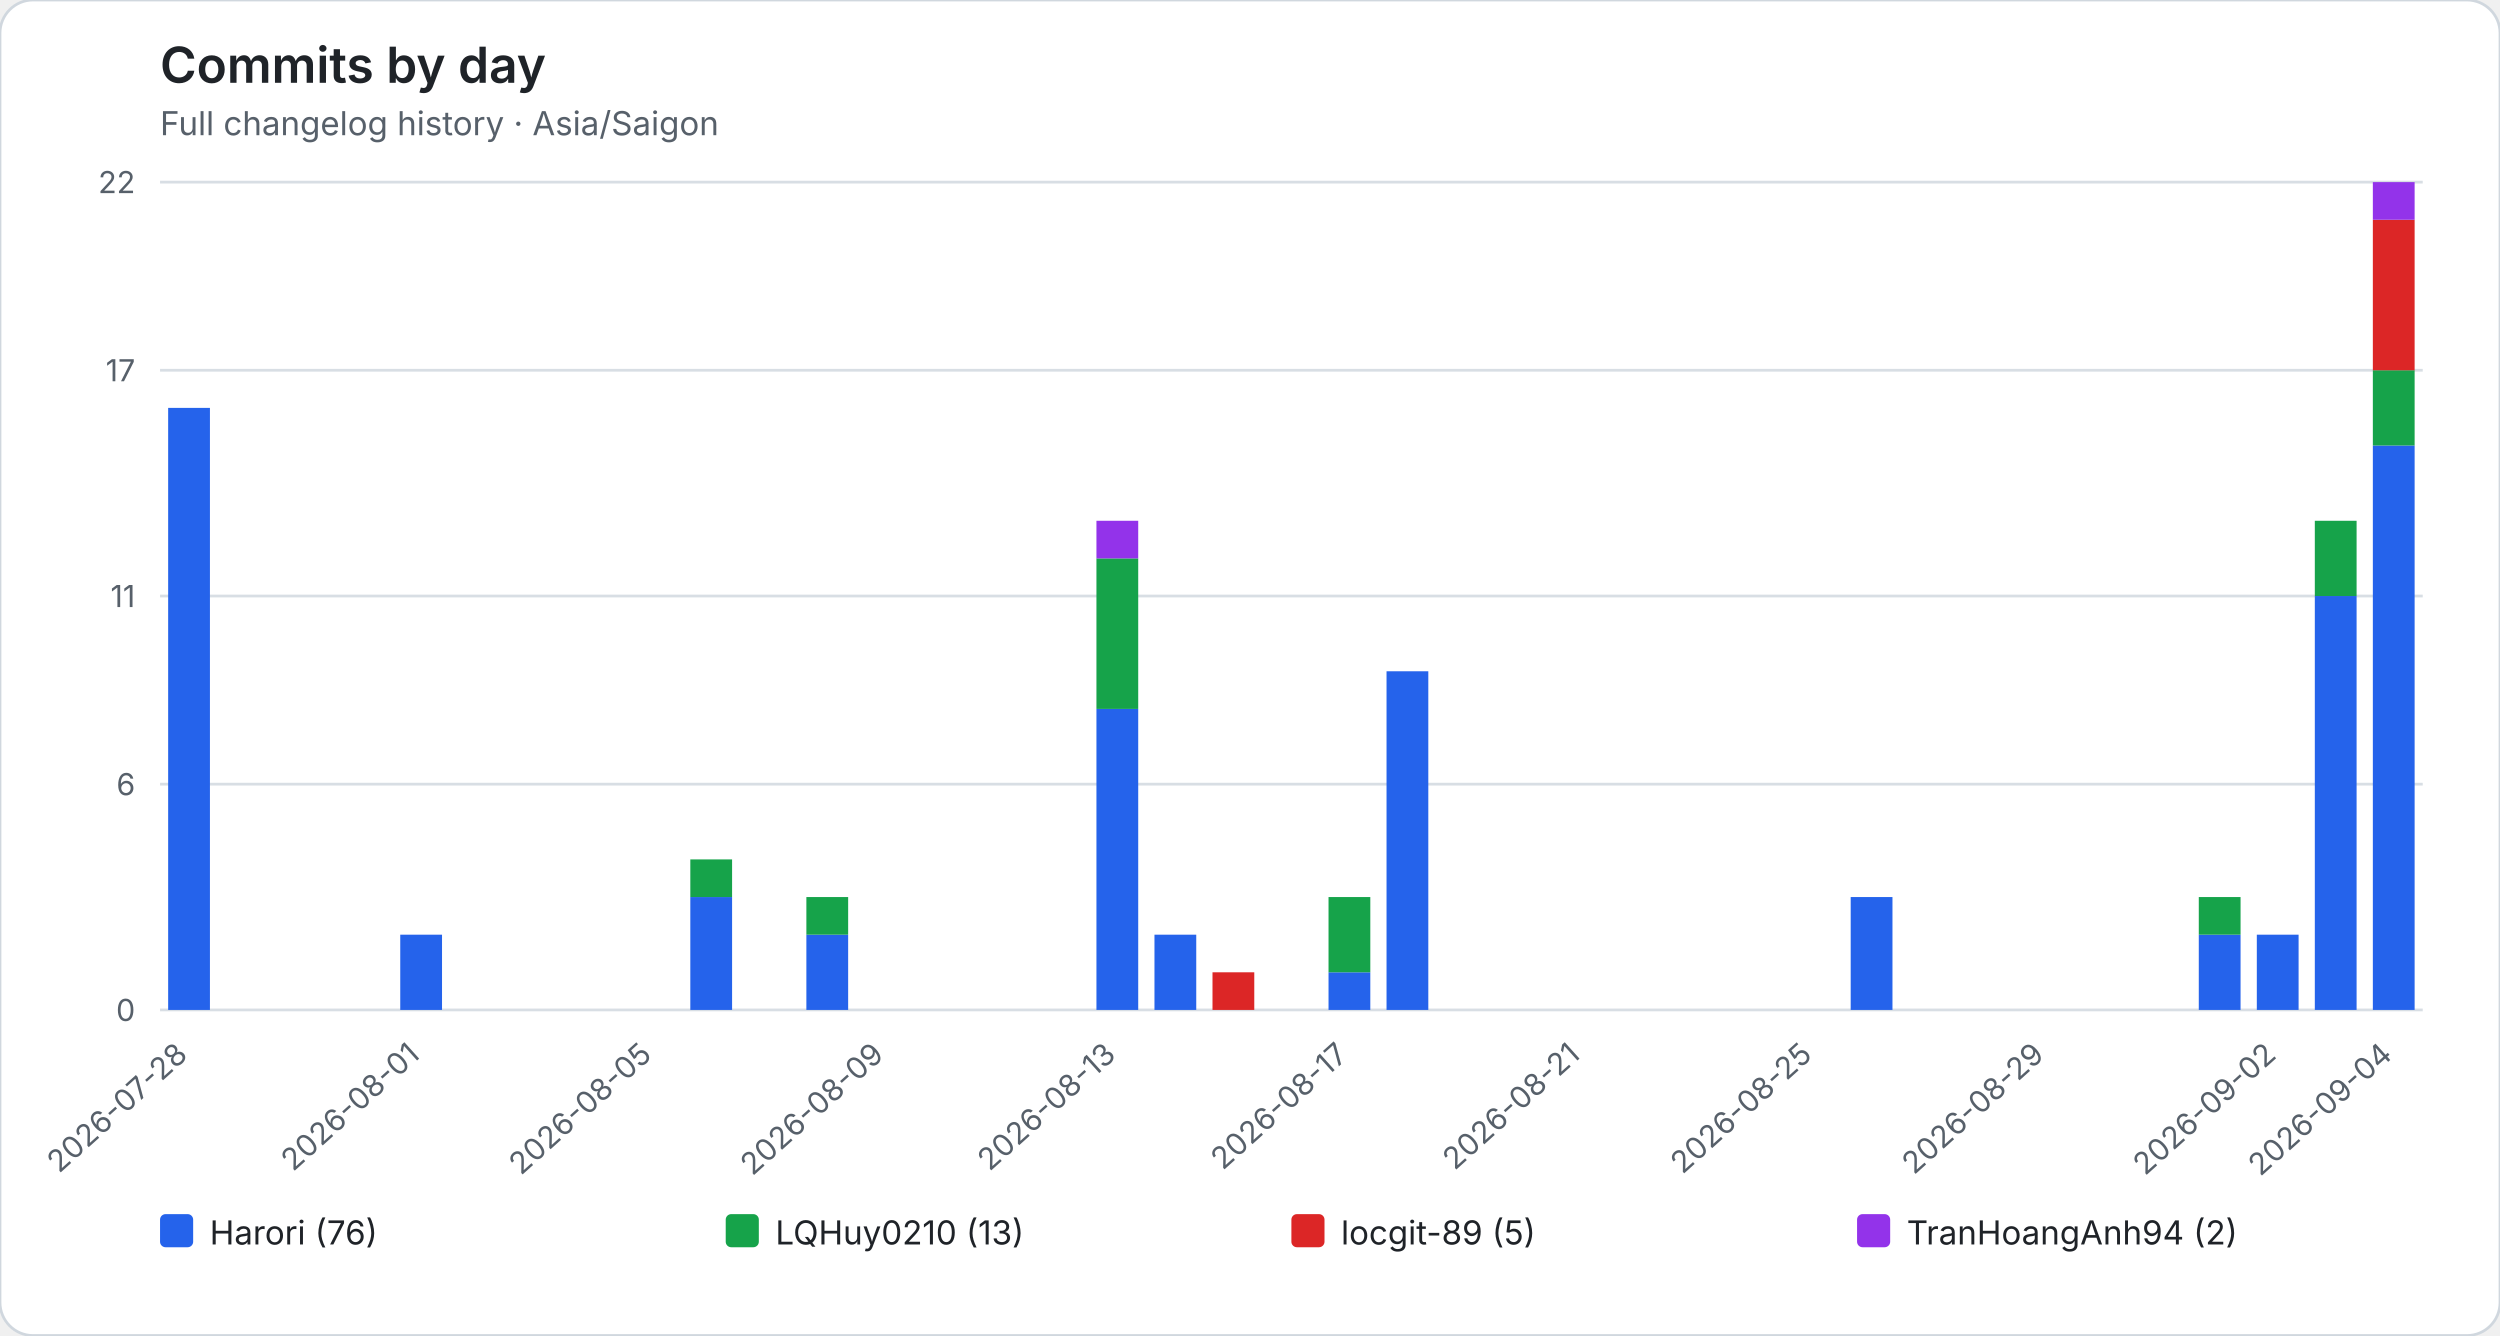
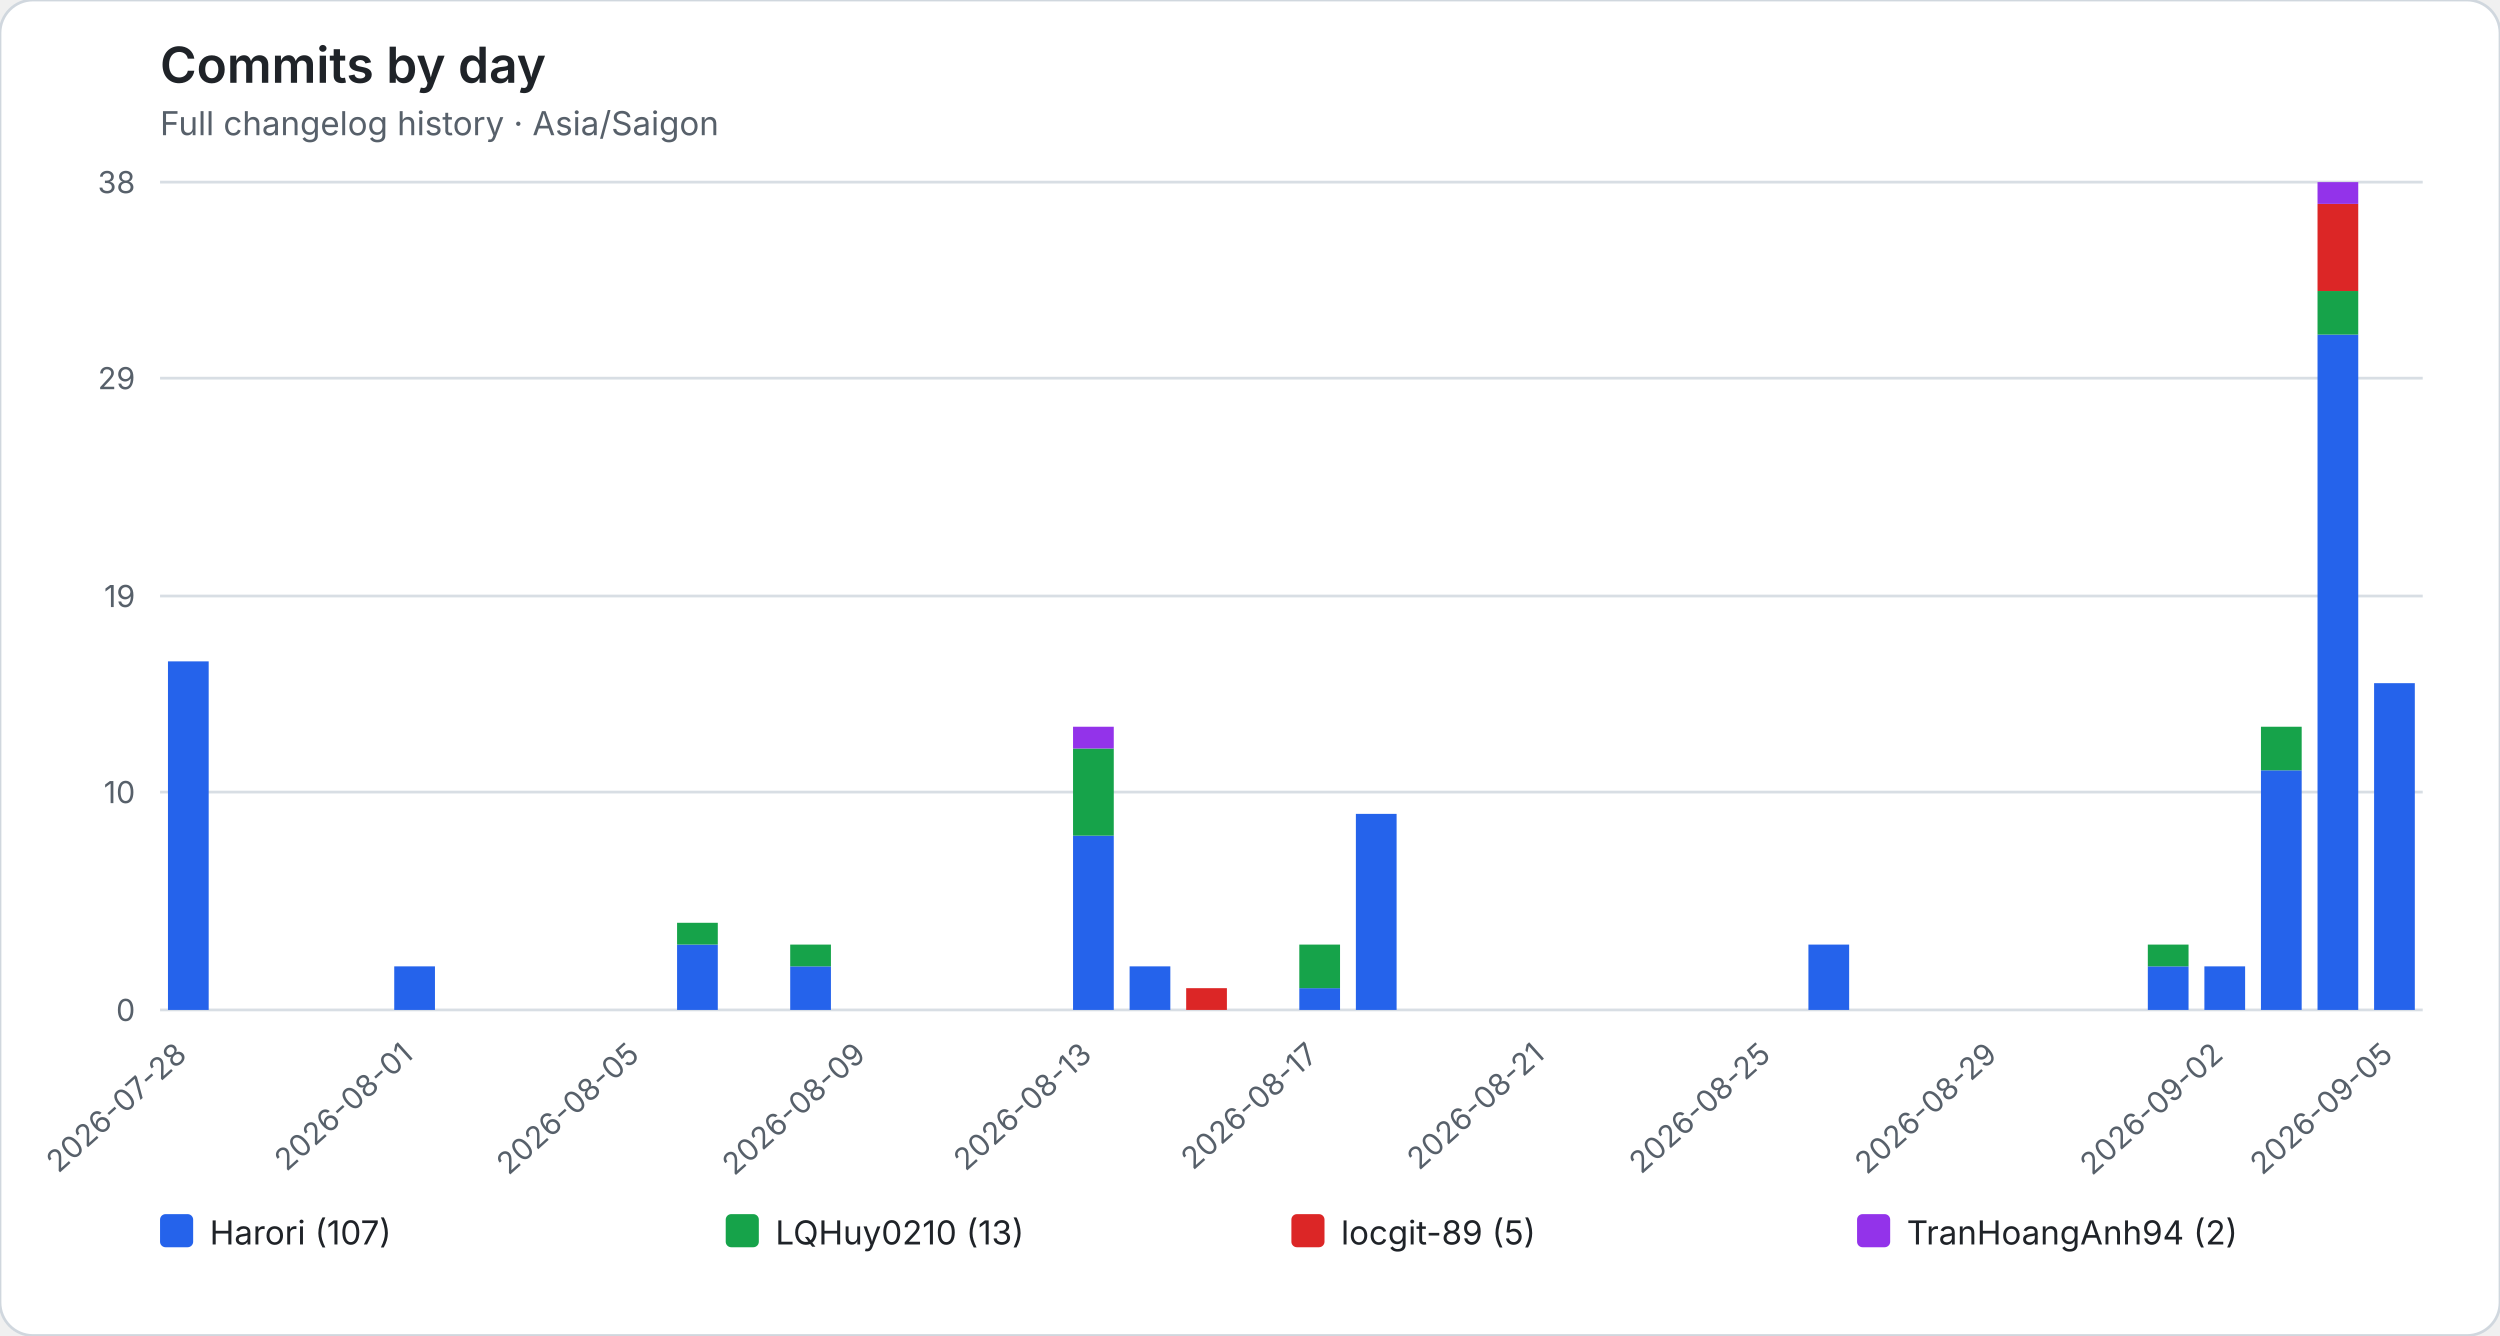
<svg xmlns="http://www.w3.org/2000/svg" role="img" viewBox="0 0 906 484">
  <rect width="906" height="484" rx="12" fill="#ffffff" stroke="#d0d7de" />
  <style>text{font-family:system-ui,-apple-system,BlinkMacSystemFont,"Segoe UI",sans-serif}.axis{fill:#57606a;font-size:11px}.heading{fill:#1f2328;font-size:18px;font-weight:600}.subheading{fill:#57606a;font-size:12px}.grid{stroke:#d8dee4;stroke-width:1}.legend{fill:#1f2328;font-size:12px}</style>
  <text class="heading" x="58" y="30">Commits by day</text>
  <text class="subheading" x="58" y="49">Full changelog history · Asia/Saigon</text>
  <line class="grid" x1="58" y1="366.00" x2="878" y2="366.00" />
  <text class="axis" x="49" y="370.00" text-anchor="end">0</text>
-   <line class="grid" x1="58" y1="284.18" x2="878" y2="284.18" />
-   <text class="axis" x="49" y="288.18" text-anchor="end">6</text>
+   <line class="grid" x1="58" y1="287.05" x2="878" y2="287.05" />
+   <text class="axis" x="49" y="291.05" text-anchor="end">10</text>
  <line class="grid" x1="58" y1="216.00" x2="878" y2="216.00" />
-   <text class="axis" x="49" y="220.00" text-anchor="end">11</text>
-   <line class="grid" x1="58" y1="134.18" x2="878" y2="134.18" />
-   <text class="axis" x="49" y="138.18" text-anchor="end">17</text>
+   <text class="axis" x="49" y="220.00" text-anchor="end">19</text>
+   <line class="grid" x1="58" y1="137.05" x2="878" y2="137.05" />
+   <text class="axis" x="49" y="141.05" text-anchor="end">29</text>
  <line class="grid" x1="58" y1="66.00" x2="878" y2="66.00" />
-   <text class="axis" x="49" y="70.00" text-anchor="end">22</text>
+   <text class="axis" x="49" y="70.00" text-anchor="end">38</text>
  <g data-date="2026-07-28">
-     <rect x="60.94" y="147.82" width="15.14" height="218.18" fill="#2563eb" />
+     <rect x="60.87" y="239.68" width="14.76" height="126.32" fill="#2563eb" />
  </g>
-   <text class="axis" x="68.51" y="383" text-anchor="end" transform="rotate(-42 68.51 383)">2026-07-28</text>
+   <text class="axis" x="68.25" y="383" text-anchor="end" transform="rotate(-42 68.25 383)">2026-07-28</text>
  <g data-date="2026-07-29">
  </g>
  <g data-date="2026-07-30">
  </g>
  <g data-date="2026-07-31">
  </g>
  <g data-date="2026-08-01">
-     <rect x="145.05" y="338.73" width="15.14" height="27.27" fill="#2563eb" />
+     <rect x="142.87" y="350.21" width="14.76" height="15.79" fill="#2563eb" />
  </g>
-   <text class="axis" x="152.62" y="383" text-anchor="end" transform="rotate(-42 152.62 383)">2026-08-01</text>
+   <text class="axis" x="150.25" y="383" text-anchor="end" transform="rotate(-42 150.25 383)">2026-08-01</text>
  <g data-date="2026-08-02">
  </g>
  <g data-date="2026-08-03">
  </g>
  <g data-date="2026-08-04">
  </g>
  <g data-date="2026-08-05">
  </g>
-   <text class="axis" x="236.72" y="383" text-anchor="end" transform="rotate(-42 236.72 383)">2026-08-05</text>
+   <text class="axis" x="232.25" y="383" text-anchor="end" transform="rotate(-42 232.25 383)">2026-08-05</text>
  <g data-date="2026-08-06">
-     <rect x="250.17" y="325.09" width="15.14" height="40.91" fill="#2563eb" />
-     <rect x="250.17" y="311.45" width="15.14" height="13.64" fill="#16a34a" />
+     <rect x="245.37" y="342.32" width="14.76" height="23.68" fill="#2563eb" />
+     <rect x="245.37" y="334.42" width="14.76" height="7.89" fill="#16a34a" />
  </g>
  <g data-date="2026-08-07">
  </g>
  <g data-date="2026-08-08">
-     <rect x="292.23" y="338.73" width="15.14" height="27.27" fill="#2563eb" />
-     <rect x="292.23" y="325.09" width="15.14" height="13.64" fill="#16a34a" />
+     <rect x="286.37" y="350.21" width="14.76" height="15.79" fill="#2563eb" />
+     <rect x="286.37" y="342.32" width="14.76" height="7.89" fill="#16a34a" />
  </g>
  <g data-date="2026-08-09">
  </g>
-   <text class="axis" x="320.82" y="383" text-anchor="end" transform="rotate(-42 320.82 383)">2026-08-09</text>
+   <text class="axis" x="314.25" y="383" text-anchor="end" transform="rotate(-42 314.25 383)">2026-08-09</text>
  <g data-date="2026-08-10">
  </g>
  <g data-date="2026-08-11">
  </g>
  <g data-date="2026-08-12">
  </g>
  <g data-date="2026-08-13">
-     <rect x="397.35" y="256.91" width="15.14" height="109.09" fill="#2563eb" />
-     <rect x="397.35" y="202.36" width="15.14" height="54.55" fill="#16a34a" />
-     <rect x="397.35" y="188.73" width="15.14" height="13.64" fill="#9333ea" />
+     <rect x="388.87" y="302.84" width="14.76" height="63.16" fill="#2563eb" />
+     <rect x="388.87" y="271.26" width="14.76" height="31.58" fill="#16a34a" />
+     <rect x="388.87" y="263.37" width="14.76" height="7.89" fill="#9333ea" />
  </g>
-   <text class="axis" x="404.92" y="383" text-anchor="end" transform="rotate(-42 404.92 383)">2026-08-13</text>
+   <text class="axis" x="396.25" y="383" text-anchor="end" transform="rotate(-42 396.25 383)">2026-08-13</text>
  <g data-date="2026-08-14">
-     <rect x="418.38" y="338.73" width="15.14" height="27.27" fill="#2563eb" />
+     <rect x="409.37" y="350.21" width="14.76" height="15.79" fill="#2563eb" />
  </g>
  <g data-date="2026-08-15">
-     <rect x="439.41" y="352.36" width="15.14" height="13.64" fill="#dc2626" />
+     <rect x="429.87" y="358.11" width="14.76" height="7.89" fill="#dc2626" />
  </g>
  <g data-date="2026-08-16">
  </g>
  <g data-date="2026-08-17">
-     <rect x="481.46" y="352.36" width="15.14" height="13.64" fill="#2563eb" />
-     <rect x="481.46" y="325.09" width="15.14" height="27.27" fill="#16a34a" />
+     <rect x="470.87" y="358.11" width="14.76" height="7.89" fill="#2563eb" />
+     <rect x="470.87" y="342.32" width="14.76" height="15.79" fill="#16a34a" />
  </g>
-   <text class="axis" x="489.03" y="383" text-anchor="end" transform="rotate(-42 489.03 383)">2026-08-17</text>
+   <text class="axis" x="478.25" y="383" text-anchor="end" transform="rotate(-42 478.25 383)">2026-08-17</text>
  <g data-date="2026-08-18">
-     <rect x="502.48" y="243.27" width="15.14" height="122.73" fill="#2563eb" />
+     <rect x="491.37" y="294.95" width="14.76" height="71.05" fill="#2563eb" />
  </g>
  <g data-date="2026-08-19">
  </g>
  <g data-date="2026-08-20">
  </g>
  <g data-date="2026-08-21">
  </g>
-   <text class="axis" x="573.13" y="383" text-anchor="end" transform="rotate(-42 573.13 383)">2026-08-21</text>
+   <text class="axis" x="560.25" y="383" text-anchor="end" transform="rotate(-42 560.25 383)">2026-08-21</text>
  <g data-date="2026-08-22">
  </g>
  <g data-date="2026-08-23">
  </g>
  <g data-date="2026-08-24">
  </g>
  <g data-date="2026-08-25">
  </g>
-   <text class="axis" x="657.23" y="383" text-anchor="end" transform="rotate(-42 657.23 383)">2026-08-25</text>
+   <text class="axis" x="642.25" y="383" text-anchor="end" transform="rotate(-42 642.25 383)">2026-08-25</text>
  <g data-date="2026-08-26">
-     <rect x="670.69" y="325.09" width="15.14" height="40.91" fill="#2563eb" />
+     <rect x="655.37" y="342.32" width="14.76" height="23.68" fill="#2563eb" />
  </g>
  <g data-date="2026-08-27">
  </g>
  <g data-date="2026-08-28">
  </g>
  <g data-date="2026-08-29">
  </g>
-   <text class="axis" x="741.33" y="383" text-anchor="end" transform="rotate(-42 741.33 383)">2026-08-29</text>
+   <text class="axis" x="724.25" y="383" text-anchor="end" transform="rotate(-42 724.25 383)">2026-08-29</text>
  <g data-date="2026-08-30">
  </g>
  <g data-date="2026-08-31">
  </g>
  <g data-date="2026-09-01">
-     <rect x="796.84" y="338.73" width="15.14" height="27.27" fill="#2563eb" />
-     <rect x="796.84" y="325.09" width="15.14" height="13.64" fill="#16a34a" />
+     <rect x="778.37" y="350.21" width="14.76" height="15.79" fill="#2563eb" />
+     <rect x="778.37" y="342.32" width="14.76" height="7.89" fill="#16a34a" />
  </g>
  <g data-date="2026-09-02">
-     <rect x="817.87" y="338.73" width="15.14" height="27.27" fill="#2563eb" />
+     <rect x="798.87" y="350.21" width="14.76" height="15.79" fill="#2563eb" />
  </g>
-   <text class="axis" x="825.44" y="383" text-anchor="end" transform="rotate(-42 825.44 383)">2026-09-02</text>
+   <text class="axis" x="806.25" y="383" text-anchor="end" transform="rotate(-42 806.25 383)">2026-09-02</text>
  <g data-date="2026-09-03">
-     <rect x="838.89" y="216.00" width="15.14" height="150.00" fill="#2563eb" />
-     <rect x="838.89" y="188.73" width="15.14" height="27.27" fill="#16a34a" />
+     <rect x="819.37" y="279.16" width="14.76" height="86.84" fill="#2563eb" />
+     <rect x="819.37" y="263.37" width="14.76" height="15.79" fill="#16a34a" />
  </g>
  <g data-date="2026-09-04">
-     <rect x="859.92" y="161.45" width="15.14" height="204.55" fill="#2563eb" />
-     <rect x="859.92" y="134.18" width="15.14" height="27.27" fill="#16a34a" />
-     <rect x="859.92" y="79.64" width="15.14" height="54.55" fill="#dc2626" />
-     <rect x="859.92" y="66.00" width="15.14" height="13.64" fill="#9333ea" />
+     <rect x="839.87" y="121.26" width="14.76" height="244.74" fill="#2563eb" />
+     <rect x="839.87" y="105.47" width="14.76" height="15.79" fill="#16a34a" />
+     <rect x="839.87" y="73.89" width="14.76" height="31.58" fill="#dc2626" />
+     <rect x="839.87" y="66.00" width="14.76" height="7.89" fill="#9333ea" />
  </g>
-   <text class="axis" x="867.49" y="383" text-anchor="end" transform="rotate(-42 867.49 383)">2026-09-04</text>
+   <g data-date="2026-09-05">
+     <rect x="860.37" y="247.58" width="14.76" height="118.42" fill="#2563eb" />
+   </g>
+   <text class="axis" x="867.75" y="383" text-anchor="end" transform="rotate(-42 867.75 383)">2026-09-05</text>
  <rect x="58.00" y="440" width="12" height="12" rx="2" fill="#2563eb" />
-   <text class="legend" x="76.00" y="451">Harori (76)</text>
+   <text class="legend" x="76.00" y="451">Harori (107)</text>
  <rect x="263.00" y="440" width="12" height="12" rx="2" fill="#16a34a" />
  <text class="legend" x="281.00" y="451">LQHuy0210 (13)</text>
  <rect x="468.00" y="440" width="12" height="12" rx="2" fill="#dc2626" />
  <text class="legend" x="486.00" y="451">locgit-89 (5)</text>
  <rect x="673.00" y="440" width="12" height="12" rx="2" fill="#9333ea" />
  <text class="legend" x="691.00" y="451">TranHoangAnh94 (2)</text>
</svg>
